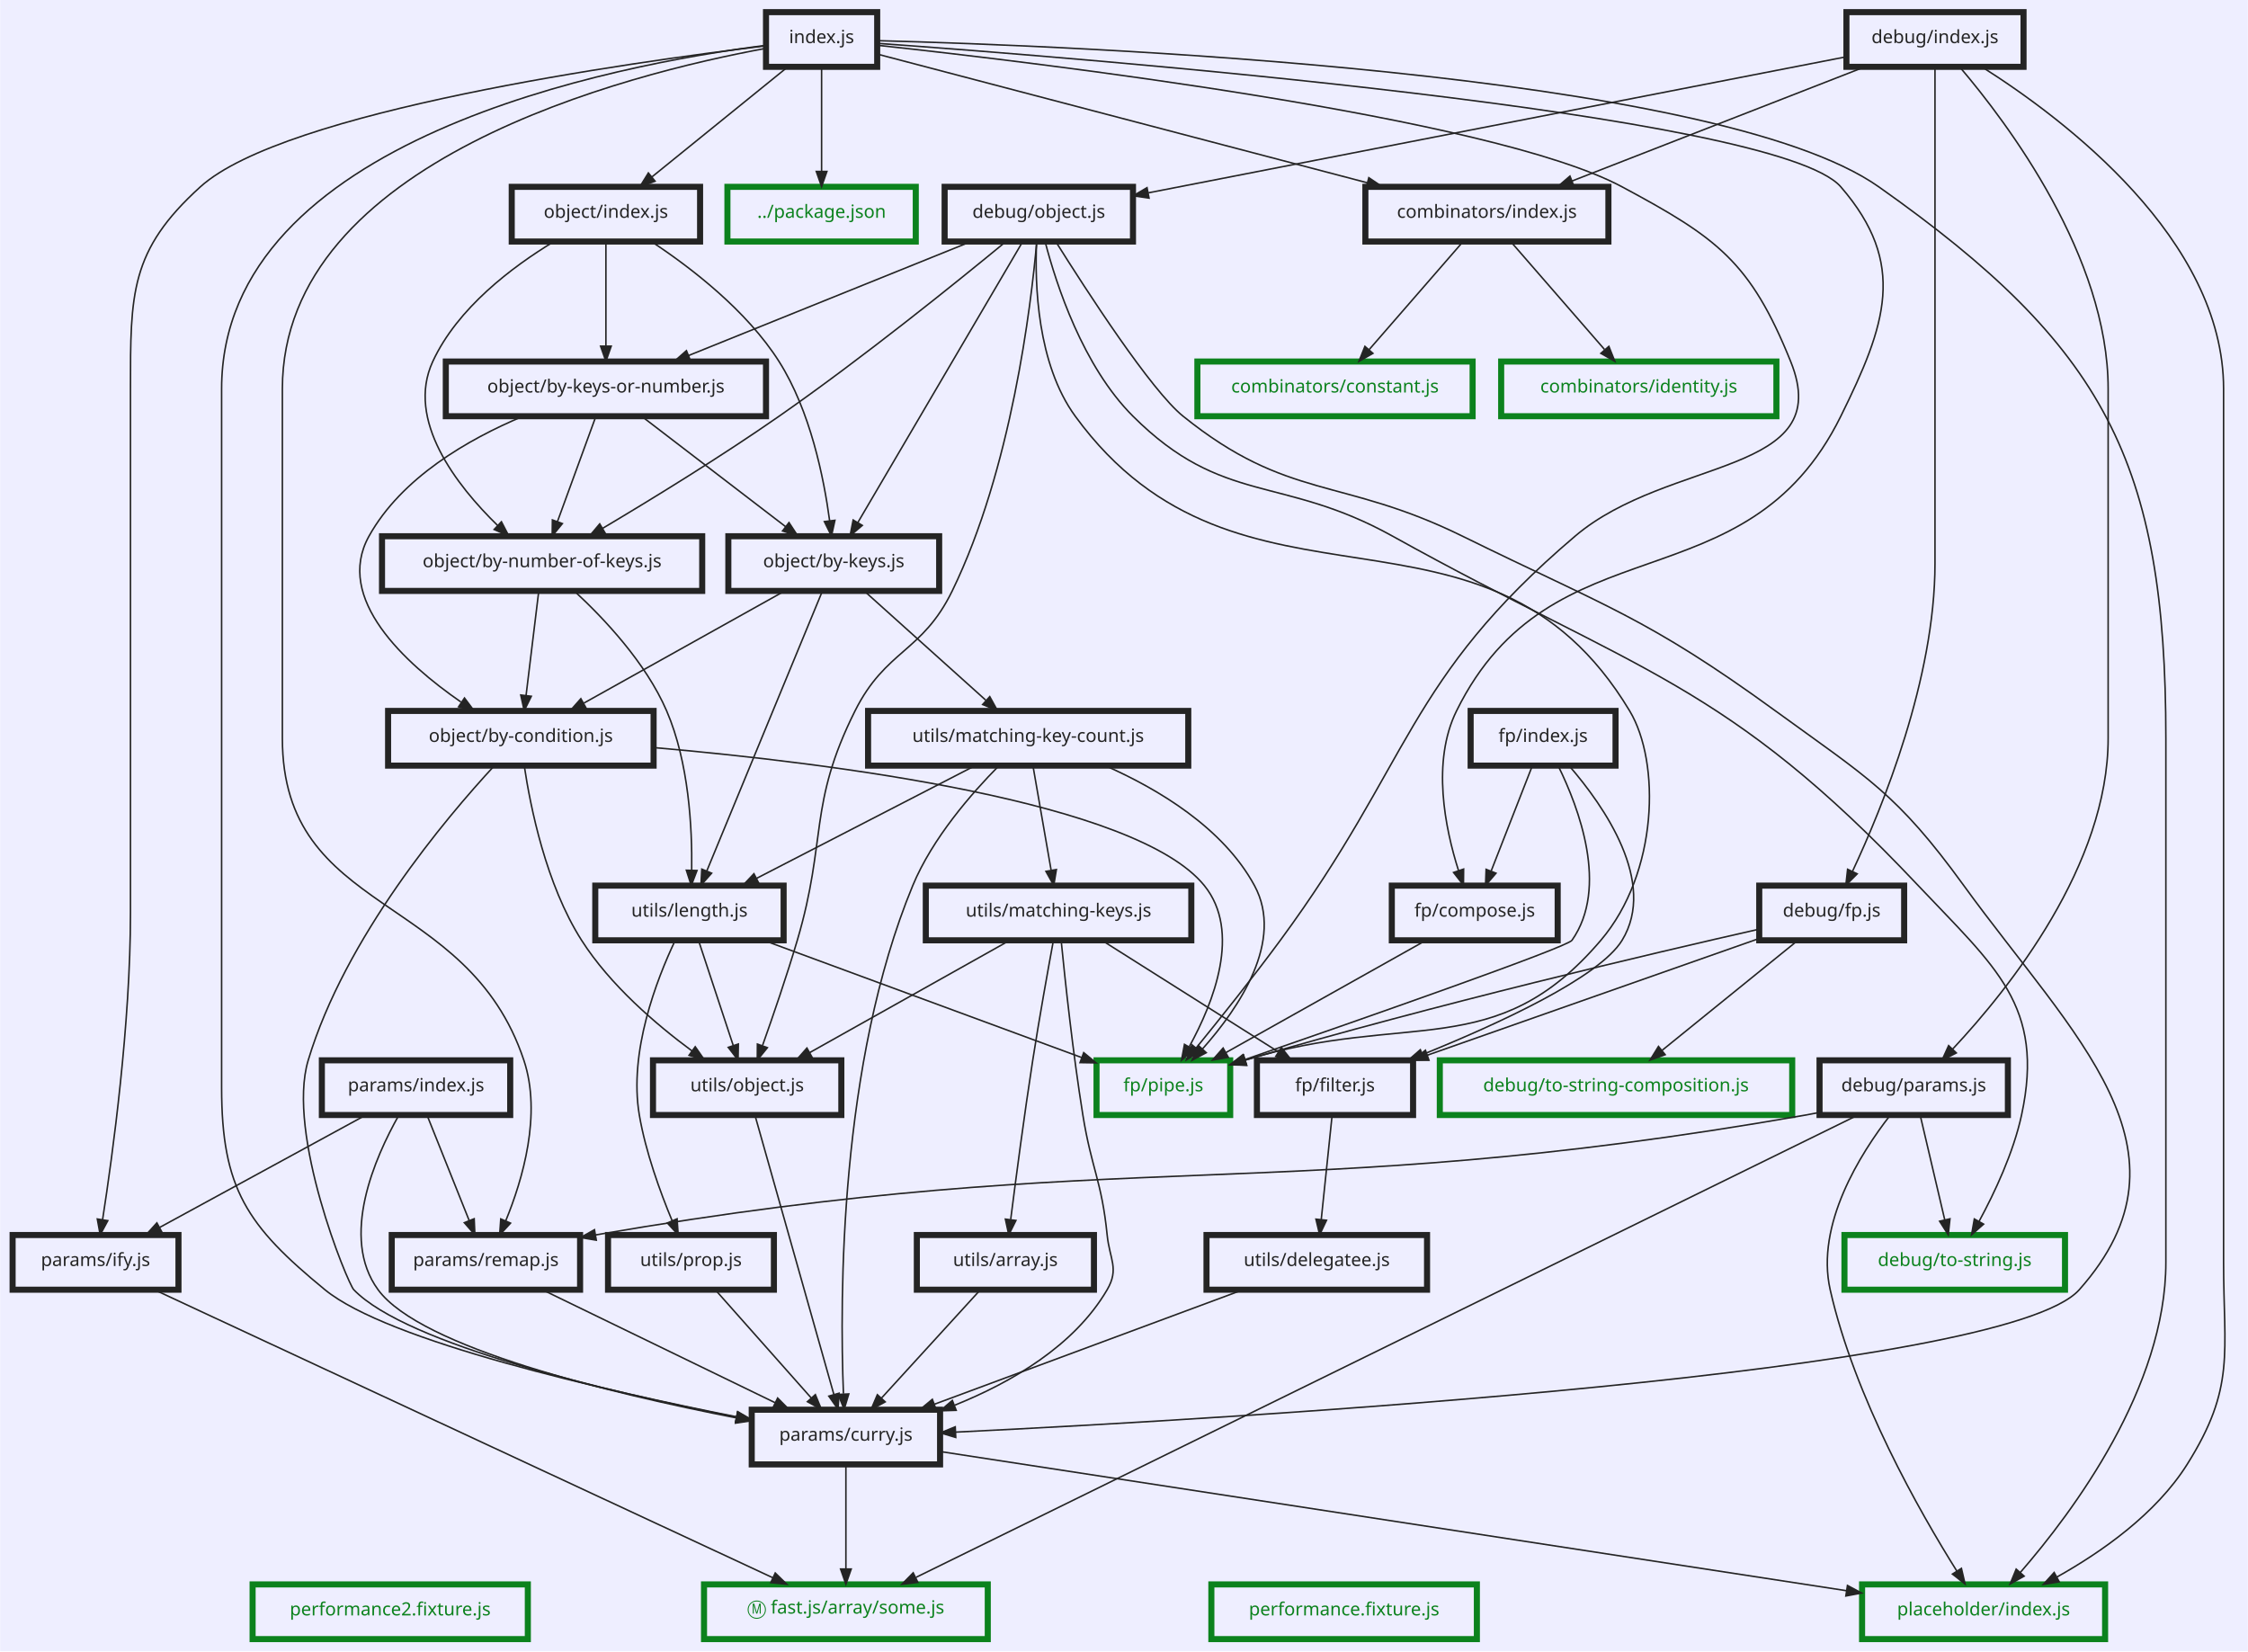
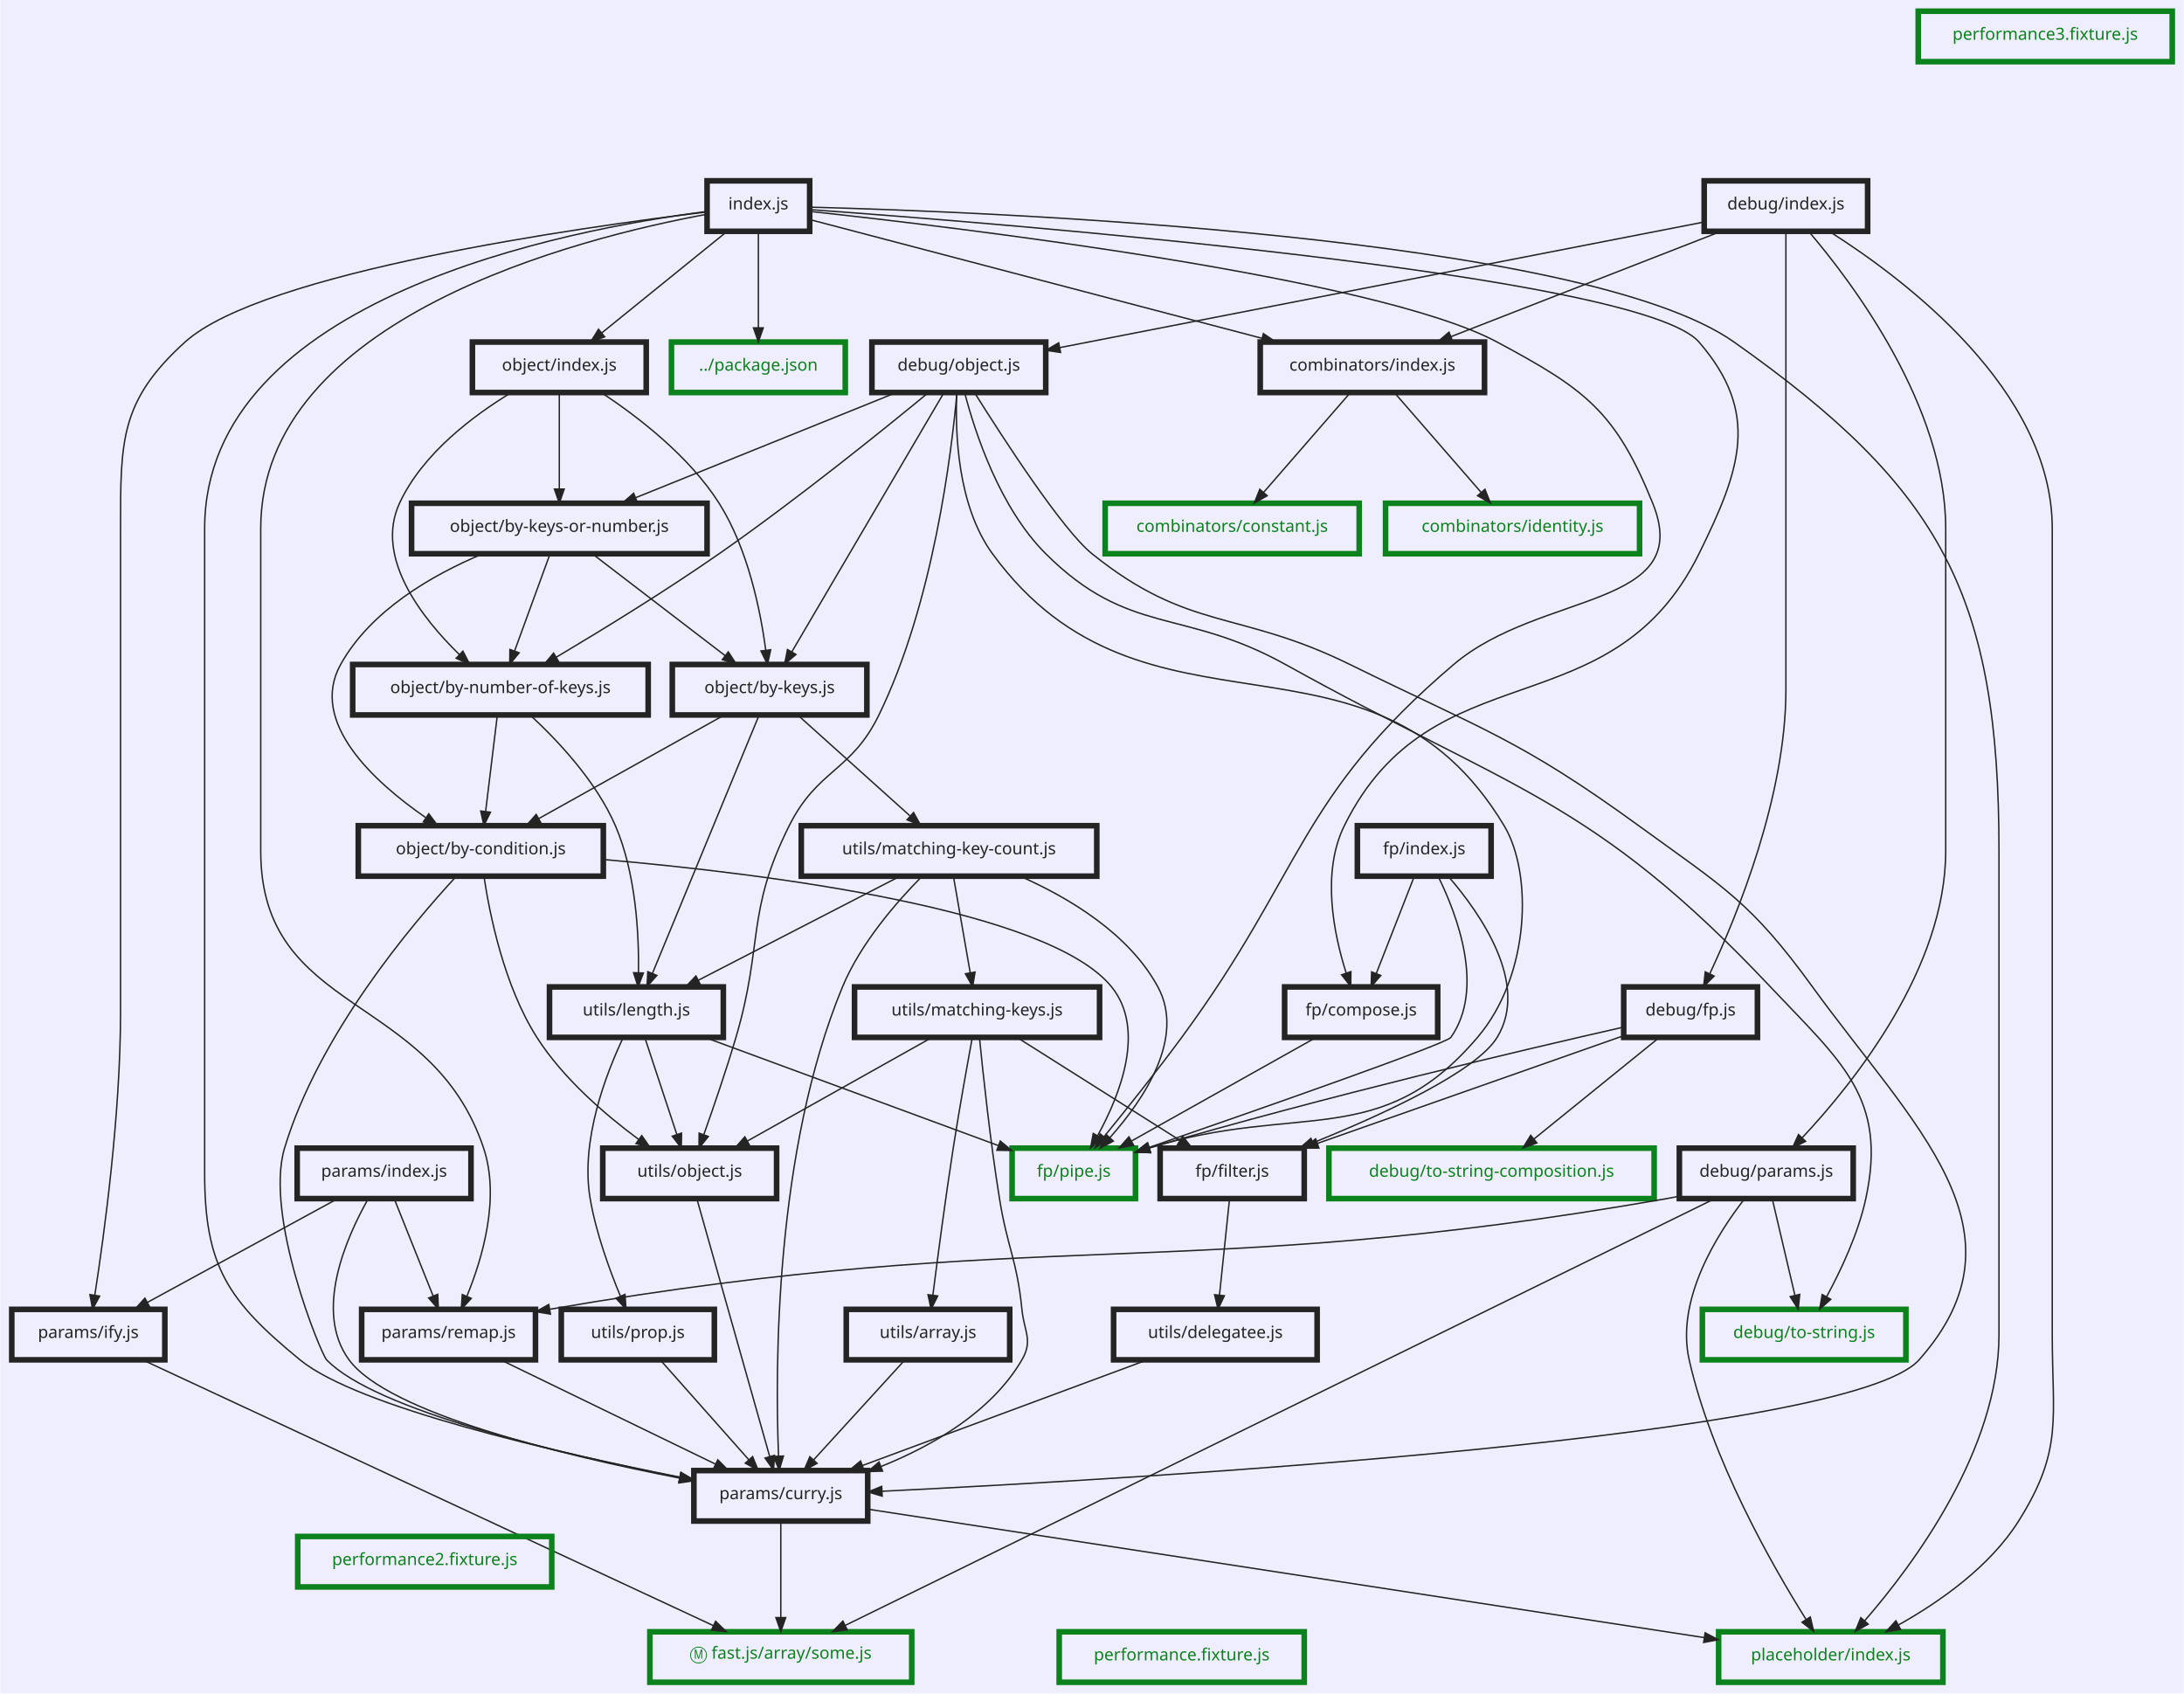
- <svg xmlns="http://www.w3.org/2000/svg" width="1480pt" height="1087pt" viewBox="0.00 0.00 1479.76 1086.98">
-   <g id="graph0" class="graph" transform="scale(1 1) rotate(0) translate(7.992 1078.992)">
-     <polygon fill="#eeeeff" stroke="transparent" points="-7.992,7.992 -7.992,-1078.992 1471.768,-1078.992 1471.768,7.992 -7.992,7.992" />
+ <svg xmlns="http://www.w3.org/2000/svg" width="1558pt" height="1208pt" viewBox="0.00 0.00 1557.58 1207.98">
+   <g id="graph0" class="graph" transform="scale(1 1) rotate(0) translate(7.992 1199.992)">
+     <polygon fill="#eeeeff" stroke="transparent" points="-7.992,7.992 -7.992,-1199.992 1549.592,-1199.992 1549.592,7.992 -7.992,7.992" />
    <g id="node1" class="node">
      <polygon fill="none" stroke="#0c821d" stroke-width="4" points="594.8,-956 470.8,-956 470.8,-920 594.8,-920 594.8,-956" />
      <text text-anchor="middle" x="532.8" y="-935.6" font-family="Fira Code" font-size="12.00" fill="#0c821d">../package.json</text>
    </g>
    <g id="node2" class="node">
      <polygon fill="none" stroke="#0c821d" stroke-width="4" points="961.4,-841 780.2,-841 780.2,-805 961.4,-805 961.4,-841" />
      <text text-anchor="middle" x="870.8" y="-820.6" font-family="Fira Code" font-size="12.00" fill="#0c821d">combinators/constant.js</text>
    </g>
    <g id="node3" class="node">
      <polygon fill="none" stroke="#0c821d" stroke-width="4" points="1161.4,-841 980.2,-841 980.2,-805 1161.4,-805 1161.4,-841" />
      <text text-anchor="middle" x="1070.8" y="-820.6" font-family="Fira Code" font-size="12.00" fill="#0c821d">combinators/identity.js</text>
    </g>
    <g id="node4" class="node">
      <polygon fill="none" stroke="#242424" stroke-width="4" points="1050.8,-956 890.8,-956 890.8,-920 1050.8,-920 1050.8,-956" />
      <text text-anchor="middle" x="970.8" y="-935.6" font-family="Fira Code" font-size="12.00" fill="#242424">combinators/index.js</text>
    </g>
    <g id="edge1" class="edge">
      <path fill="none" stroke="#242424" d="M954.955,-919.778C938.351,-900.684 912.122,-870.521 893.361,-848.945" />
      <polygon fill="#242424" stroke="#242424" points="895.774,-846.386 886.571,-841.137 890.492,-850.98 895.774,-846.386" />
    </g>
    <g id="edge2" class="edge">
      <path fill="none" stroke="#242424" d="M986.645,-919.778C1003.249,-900.684 1029.478,-870.521 1048.239,-848.945" />
      <polygon fill="#242424" stroke="#242424" points="1051.108,-850.98 1055.029,-841.137 1045.826,-846.386 1051.108,-850.98" />
    </g>
    <g id="node5" class="node">
      <polygon fill="none" stroke="#242424" stroke-width="4" points="1245.5,-496 1150.1,-496 1150.1,-460 1245.5,-460 1245.5,-496" />
      <text text-anchor="middle" x="1197.8" y="-475.6" font-family="Fira Code" font-size="12.00" fill="#242424">debug/fp.js</text>
    </g>
    <g id="node6" class="node">
      <polygon fill="none" stroke="#0c821d" stroke-width="4" points="1171.8,-381 939.8,-381 939.8,-345 1171.8,-345 1171.8,-381" />
      <text text-anchor="middle" x="1055.8" y="-360.6" font-family="Fira Code" font-size="12.00" fill="#0c821d">debug/to-string-composition.js</text>
    </g>
    <g id="edge3" class="edge">
      <path fill="none" stroke="#242424" d="M1175.3,-459.778C1151.203,-440.263 1112.83,-409.187 1086.091,-387.532" />
      <polygon fill="#242424" stroke="#242424" points="1088.169,-384.711 1078.195,-381.137 1083.764,-390.15 1088.169,-384.711" />
    </g>
    <g id="node7" class="node">
      <polygon fill="none" stroke="#242424" stroke-width="4" points="922.201,-381 819.399,-381 819.399,-345 922.201,-345 922.201,-381" />
      <text text-anchor="middle" x="870.8" y="-360.6" font-family="Fira Code" font-size="12.00" fill="#242424">fp/filter.js</text>
    </g>
    <g id="edge4" class="edge">
      <path fill="none" stroke="#242424" d="M1149.901,-461.155C1092.025,-440.801 994.582,-406.532 931.497,-384.346" />
      <polygon fill="#242424" stroke="#242424" points="932.658,-381.044 922.063,-381.028 930.335,-387.648 932.658,-381.044" />
    </g>
    <g id="node8" class="node">
      <polygon fill="none" stroke="#0c821d" stroke-width="4" points="801.8,-381 713.8,-381 713.8,-345 801.8,-345 801.8,-381" />
      <text text-anchor="middle" x="757.8" y="-360.6" font-family="Fira Code" font-size="12.00" fill="#0c821d">fp/pipe.js</text>
    </g>
    <g id="edge5" class="edge">
      <path fill="none" stroke="#242424" d="M1150.1,-467.369C1078.573,-451.139 939.2,-418.391 811.885,-381.214" />
      <polygon fill="#242424" stroke="#242424" points="812.541,-377.759 801.96,-378.299 810.569,-384.475 812.541,-377.759" />
    </g>
    <g id="node22" class="node">
      <polygon fill="none" stroke="#242424" stroke-width="4" points="931.4,-266 786.199,-266 786.199,-230 931.4,-230 931.4,-266" />
      <text text-anchor="middle" x="858.8" y="-245.6" font-family="Fira Code" font-size="12.00" fill="#242424">utils/delegatee.js</text>
    </g>
    <g id="edge23" class="edge">
      <path fill="none" stroke="#242424" d="M868.899,-344.778C866.976,-326.357 863.979,-297.633 861.749,-276.257" />
      <polygon fill="#242424" stroke="#242424" points="865.212,-275.72 860.692,-266.137 858.249,-276.446 865.212,-275.72" />
    </g>
    <g id="node9" class="node">
      <polygon fill="none" stroke="#242424" stroke-width="4" points="1324.1,-1071 1207.5,-1071 1207.5,-1035 1324.1,-1035 1324.1,-1071" />
      <text text-anchor="middle" x="1265.8" y="-1050.6" font-family="Fira Code" font-size="12.00" fill="#242424">debug/index.js</text>
    </g>
    <g id="edge6" class="edge">
      <path fill="none" stroke="#242424" d="M1219.382,-1034.905C1167.231,-1014.575 1082.598,-981.582 1026.814,-959.836" />
      <polygon fill="#242424" stroke="#242424" points="1028.023,-956.551 1017.434,-956.179 1025.48,-963.073 1028.023,-956.551" />
    </g>
    <g id="edge7" class="edge">
      <path fill="none" stroke="#242424" d="M1265.8,-1034.812C1265.8,-995.936 1265.8,-901.863 1265.8,-823 1265.8,-823 1265.8,-823 1265.8,-708 1265.8,-632.092 1231.317,-547.661 1211.463,-505.338" />
      <polygon fill="#242424" stroke="#242424" points="1214.583,-503.751 1207.112,-496.238 1208.268,-506.77 1214.583,-503.751" />
    </g>
    <g id="node10" class="node">
      <polygon fill="none" stroke="#242424" stroke-width="4" points="737.8,-956 613.8,-956 613.8,-920 737.8,-920 737.8,-956" />
      <text text-anchor="middle" x="675.8" y="-935.6" font-family="Fira Code" font-size="12.00" fill="#242424">debug/object.js</text>
    </g>
    <g id="edge8" class="edge">
      <path fill="none" stroke="#242424" d="M1207.343,-1041.606C1098.728,-1020.435 866.124,-975.097 747.932,-952.059" />
      <polygon fill="#242424" stroke="#242424" points="748.38,-948.581 737.895,-950.103 747.04,-955.452 748.38,-948.581" />
    </g>
    <g id="node11" class="node">
      <polygon fill="none" stroke="#242424" stroke-width="4" points="1313.8,-381 1189.8,-381 1189.8,-345 1313.8,-345 1313.8,-381" />
      <text text-anchor="middle" x="1251.8" y="-360.6" font-family="Fira Code" font-size="12.00" fill="#242424">debug/params.js</text>
    </g>
    <g id="edge9" class="edge">
      <path fill="none" stroke="#242424" d="M1282.133,-1034.849C1313.655,-997.865 1379.8,-909.904 1379.8,-823 1379.8,-823 1379.8,-823 1379.8,-593 1379.8,-509.673 1314.86,-428.361 1277.491,-388.47" />
      <polygon fill="#242424" stroke="#242424" points="1279.849,-385.871 1270.412,-381.055 1274.786,-390.705 1279.849,-385.871" />
    </g>
    <g id="node12" class="node">
      <polygon fill="none" stroke="#0c821d" stroke-width="4" points="1377.8,-36 1217.8,-36 1217.8,0 1377.8,0 1377.8,-36" />
      <text text-anchor="middle" x="1297.8" y="-15.6" font-family="Fira Code" font-size="12.00" fill="#0c821d">placeholder/index.js</text>
    </g>
    <g id="edge10" class="edge">
      <path fill="none" stroke="#242424" d="M1296.75,-1034.912C1350.588,-1000.851 1455.8,-921.666 1455.8,-823 1455.8,-823 1455.8,-823 1455.8,-248 1455.8,-187.934 1463.776,-165.847 1431.8,-115 1411.294,-82.392 1375.492,-57.326 1346.052,-40.85" />
      <polygon fill="#242424" stroke="#242424" points="1347.601,-37.709 1337.143,-36.014 1344.262,-43.861 1347.601,-37.709" />
    </g>
    <g id="edge12" class="edge">
      <path fill="none" stroke="#242424" d="M674.347,-919.732C673.117,-892.165 674.628,-839.495 699.8,-805 808.092,-656.598 970.169,-768.465 1064.8,-611 1085.128,-577.175 1083.675,-504.503 1045.8,-460 976.477,-378.546 918.669,-414.025 811.85,-381.201" />
      <polygon fill="#242424" stroke="#242424" points="812.635,-377.776 802.043,-378.037 810.485,-384.438 812.635,-377.776" />
    </g>
    <g id="node13" class="node">
      <polygon fill="none" stroke="#0c821d" stroke-width="4" points="1351.4,-266 1206.199,-266 1206.199,-230 1351.4,-230 1351.4,-266" />
      <text text-anchor="middle" x="1278.8" y="-245.6" font-family="Fira Code" font-size="12.00" fill="#0c821d">debug/to-string.js</text>
    </g>
    <g id="edge11" class="edge">
      <path fill="none" stroke="#242424" d="M679.994,-919.751C687.285,-891.732 704.777,-837.909 737.8,-805 797.1,-745.904 835.616,-766.656 908.8,-726 1070.218,-636.327 1128.074,-630.303 1254.8,-496 1305.313,-442.467 1338.354,-416.94 1322.8,-345 1317.418,-320.106 1305.091,-293.922 1294.85,-275.041" />
      <polygon fill="#242424" stroke="#242424" points="1297.811,-273.164 1289.881,-266.138 1291.698,-276.576 1297.811,-273.164" />
    </g>
    <g id="node14" class="node">
      <polygon fill="none" stroke="#242424" stroke-width="4" points="496.2,-841 285.4,-841 285.4,-805 496.2,-805 496.2,-841" />
      <text text-anchor="middle" x="390.8" y="-820.6" font-family="Fira Code" font-size="12.00" fill="#242424">object/by-keys-or-number.js</text>
    </g>
    <g id="edge13" class="edge">
      <path fill="none" stroke="#242424" d="M630.955,-919.905C580.676,-899.617 499.146,-866.718 445.25,-844.971" />
      <polygon fill="#242424" stroke="#242424" points="446.437,-841.676 435.853,-841.179 443.817,-848.167 446.437,-841.676" />
    </g>
    <g id="node15" class="node">
      <polygon fill="none" stroke="#242424" stroke-width="4" points="610.201,-726 471.399,-726 471.399,-690 610.201,-690 610.201,-726" />
      <text text-anchor="middle" x="540.8" y="-705.6" font-family="Fira Code" font-size="12.00" fill="#242424">object/by-keys.js</text>
    </g>
    <g id="edge14" class="edge">
      <path fill="none" stroke="#242424" d="M665.207,-919.952C641.606,-879.744 584.593,-782.61 556.702,-735.093" />
      <polygon fill="#242424" stroke="#242424" points="559.611,-733.135 551.531,-726.282 553.574,-736.678 559.611,-733.135" />
    </g>
    <g id="node16" class="node">
      <polygon fill="none" stroke="#242424" stroke-width="4" points="454.2,-726 243.4,-726 243.4,-690 454.2,-690 454.2,-726" />
      <text text-anchor="middle" x="348.8" y="-705.6" font-family="Fira Code" font-size="12.00" fill="#242424">object/by-number-of-keys.js</text>
    </g>
    <g id="edge15" class="edge">
      <path fill="none" stroke="#242424" d="M653.954,-919.809C621.972,-893.458 560.186,-843.6 504.8,-805 466.295,-778.165 420.508,-750.127 388.535,-731.138" />
      <polygon fill="#242424" stroke="#242424" points="390.29,-728.11 379.901,-726.031 386.726,-734.135 390.29,-728.11" />
    </g>
    <g id="node17" class="node">
      <polygon fill="none" stroke="#242424" stroke-width="4" points="610.8,-151 486.8,-151 486.8,-115 610.8,-115 610.8,-151" />
      <text text-anchor="middle" x="548.8" y="-130.6" font-family="Fira Code" font-size="12.00" fill="#242424">params/curry.js</text>
    </g>
    <g id="edge16" class="edge">
      <path fill="none" stroke="#242424" d="M686.982,-919.919C707.201,-887.667 749.696,-821.998 770.8,-805 840.111,-749.175 874.95,-765.299 954.8,-726 1048.879,-679.698 1075.978,-672.645 1160.8,-611 1221.602,-566.811 1240.673,-556.847 1284.8,-496 1356.983,-396.466 1442.422,-321.953 1360.8,-230 1312.011,-175.035 810.908,-145.526 621.118,-136.253" />
      <polygon fill="#242424" stroke="#242424" points="621.12,-132.749 610.963,-135.762 620.782,-139.741 621.12,-132.749" />
    </g>
    <g id="node18" class="node">
      <polygon fill="none" stroke="#242424" stroke-width="4" points="545.8,-381 421.8,-381 421.8,-345 545.8,-345 545.8,-381" />
      <text text-anchor="middle" x="483.8" y="-360.6" font-family="Fira Code" font-size="12.00" fill="#242424">utils/object.js</text>
    </g>
    <g id="edge17" class="edge">
      <path fill="none" stroke="#242424" d="M674.452,-919.947C670.716,-877.719 657.793,-770.025 618.8,-690 599.007,-649.378 575.011,-651.415 554.8,-611 523.847,-549.104 536.405,-526.369 516.8,-460 509.837,-436.429 500.778,-410.046 493.913,-390.752" />
      <polygon fill="#242424" stroke="#242424" points="497.119,-389.325 490.449,-381.094 490.53,-391.688 497.119,-389.325" />
    </g>
    <g id="edge21" class="edge">
      <path fill="none" stroke="#242424" d="M1236.203,-344.72C1216.736,-319.672 1187.104,-272.894 1196.8,-230 1212.86,-158.948 1255.703,-83.805 1280.119,-44.893" />
      <polygon fill="#242424" stroke="#242424" points="1283.2,-46.571 1285.612,-36.254 1277.293,-42.815 1283.2,-46.571" />
    </g>
    <g id="edge19" class="edge">
      <path fill="none" stroke="#242424" d="M1256.078,-344.778C1260.423,-326.273 1267.209,-297.37 1272.234,-275.965" />
      <polygon fill="#242424" stroke="#242424" points="1275.663,-276.672 1274.542,-266.137 1268.849,-275.072 1275.663,-276.672" />
    </g>
    <g id="node19" class="node">
      <polygon fill="none" stroke="#0c821d" stroke-width="4" points="642.2,-36 455.4,-36 455.4,0 642.2,0 642.2,-36" />
      <text text-anchor="middle" x="548.8" y="-16.8" font-family="Fira Code" font-size="12.00" fill="#0c821d">Ⓜ fast.js/array/some.js</text>
    </g>
    <g id="edge18" class="edge">
      <path fill="none" stroke="#242424" d="M1214.994,-344.937C1096.616,-286.843 725.808,-104.867 595.025,-40.685" />
      <polygon fill="#242424" stroke="#242424" points="596.184,-37.355 585.665,-36.092 593.1,-43.639 596.184,-37.355" />
    </g>
    <g id="node20" class="node">
      <polygon fill="none" stroke="#242424" stroke-width="4" points="373.8,-266 249.8,-266 249.8,-230 373.8,-230 373.8,-266" />
      <text text-anchor="middle" x="311.8" y="-245.6" font-family="Fira Code" font-size="12.00" fill="#242424">params/remap.js</text>
    </g>
    <g id="edge20" class="edge">
      <path fill="none" stroke="#242424" d="M1189.576,-346.664C1186.617,-346.064 1183.681,-345.505 1180.8,-345 833.006,-284.051 735.652,-326.712 383.971,-266.067" />
      <polygon fill="#242424" stroke="#242424" points="384.476,-262.602 374.024,-264.336 383.276,-269.498 384.476,-262.602" />
    </g>
    <g id="edge40" class="edge">
      <path fill="none" stroke="#242424" d="M414.568,-804.778C440.132,-785.179 480.906,-753.918 509.167,-732.252" />
      <polygon fill="#242424" stroke="#242424" points="511.337,-734.999 517.143,-726.137 507.078,-729.444 511.337,-734.999" />
    </g>
    <g id="edge41" class="edge">
      <path fill="none" stroke="#242424" d="M384.145,-804.778C377.356,-786.188 366.735,-757.107 358.907,-735.673" />
      <polygon fill="#242424" stroke="#242424" points="362.142,-734.329 355.424,-726.137 355.567,-736.731 362.142,-734.329" />
    </g>
    <g id="node27" class="node">
      <polygon fill="none" stroke="#242424" stroke-width="4" points="422.2,-611 247.399,-611 247.399,-575 422.2,-575 422.2,-611" />
      <text text-anchor="middle" x="334.8" y="-590.6" font-family="Fira Code" font-size="12.00" fill="#242424">object/by-condition.js</text>
    </g>
    <g id="edge39" class="edge">
      <path fill="none" stroke="#242424" d="M335.937,-804.855C300.158,-789.833 256.257,-764.609 234.8,-726 211.999,-684.973 258.42,-642.45 295.382,-616.856" />
      <polygon fill="#242424" stroke="#242424" points="297.698,-619.517 304.048,-611.037 293.795,-613.706 297.698,-619.517" />
    </g>
    <g id="edge42" class="edge">
      <path fill="none" stroke="#242424" d="M508.159,-689.778C472.449,-669.843 415.125,-637.842 376.26,-616.145" />
      <polygon fill="#242424" stroke="#242424" points="377.726,-612.955 367.289,-611.137 374.314,-619.067 377.726,-612.955" />
    </g>
    <g id="node28" class="node">
      <polygon fill="none" stroke="#242424" stroke-width="4" points="507.8,-496 383.8,-496 383.8,-460 507.8,-460 507.8,-496" />
      <text text-anchor="middle" x="445.8" y="-475.6" font-family="Fira Code" font-size="12.00" fill="#242424">utils/length.js</text>
    </g>
    <g id="edge43" class="edge">
      <path fill="none" stroke="#242424" d="M533.346,-689.952C516.807,-649.911 476.951,-553.419 457.237,-505.689" />
      <polygon fill="#242424" stroke="#242424" points="460.404,-504.189 453.351,-496.282 453.934,-506.861 460.404,-504.189" />
    </g>
    <g id="node29" class="node">
      <polygon fill="none" stroke="#242424" stroke-width="4" points="774.2,-611 563.4,-611 563.4,-575 774.2,-575 774.2,-611" />
      <text text-anchor="middle" x="668.8" y="-590.6" font-family="Fira Code" font-size="12.00" fill="#242424">utils/matching-key-count.js</text>
    </g>
    <g id="edge44" class="edge">
      <path fill="none" stroke="#242424" d="M561.082,-689.778C582.615,-670.431 616.797,-639.721 640.87,-618.094" />
      <polygon fill="#242424" stroke="#242424" points="643.513,-620.424 648.613,-611.137 638.835,-615.216 643.513,-620.424" />
    </g>
    <g id="edge45" class="edge">
      <path fill="none" stroke="#242424" d="M346.582,-689.778C344.339,-671.357 340.842,-642.633 338.24,-621.257" />
      <polygon fill="#242424" stroke="#242424" points="341.691,-620.641 337.008,-611.137 334.742,-621.486 341.691,-620.641" />
    </g>
    <g id="edge46" class="edge">
      <path fill="none" stroke="#242424" d="M369.955,-689.964C389.358,-672.072 417.094,-642.792 430.8,-611 445.418,-577.092 447.668,-534.034 447.272,-506.25" />
      <polygon fill="#242424" stroke="#242424" points="450.765,-505.952 446.997,-496.05 443.768,-506.141 450.765,-505.952" />
    </g>
    <g id="edge51" class="edge">
      <path fill="none" stroke="#242424" d="M611.051,-123.442C743.47,-103.111 1053.54,-55.503 1207.613,-31.847" />
      <polygon fill="#242424" stroke="#242424" points="1208.179,-35.301 1217.533,-30.324 1207.117,-28.382 1208.179,-35.301" />
    </g>
    <g id="edge50" class="edge">
      <path fill="none" stroke="#242424" d="M548.8,-114.778C548.8,-96.357 548.8,-67.633 548.8,-46.257" />
      <polygon fill="#242424" stroke="#242424" points="552.3,-46.137 548.8,-36.137 545.3,-46.137 552.3,-46.137" />
    </g>
    <g id="edge70" class="edge">
      <path fill="none" stroke="#242424" d="M488.9,-344.952C500.193,-304.995 527.372,-208.822 540.89,-160.989" />
      <polygon fill="#242424" stroke="#242424" points="544.282,-161.857 543.633,-151.282 537.546,-159.953 544.282,-161.857" />
    </g>
    <g id="edge56" class="edge">
      <path fill="none" stroke="#242424" d="M349.092,-229.905C390.47,-209.827 457.301,-177.398 502.122,-155.65" />
      <polygon fill="#242424" stroke="#242424" points="503.866,-158.694 511.334,-151.179 500.81,-152.396 503.866,-158.694" />
    </g>
    <g id="node21" class="node">
      <polygon fill="none" stroke="#242424" stroke-width="4" points="1017.401,-496 908.199,-496 908.199,-460 1017.401,-460 1017.401,-496" />
      <text text-anchor="middle" x="962.8" y="-475.6" font-family="Fira Code" font-size="12.00" fill="#242424">fp/compose.js</text>
    </g>
    <g id="edge22" class="edge">
      <path fill="none" stroke="#242424" d="M930.317,-459.778C894.78,-439.843 837.735,-407.842 799.058,-386.145" />
      <polygon fill="#242424" stroke="#242424" points="800.565,-382.977 790.131,-381.137 797.14,-389.082 800.565,-382.977" />
    </g>
    <g id="edge58" class="edge">
      <path fill="none" stroke="#242424" d="M810.021,-229.905C755.025,-209.503 665.652,-176.348 607.041,-154.606" />
      <polygon fill="#242424" stroke="#242424" points="608.143,-151.281 597.549,-151.084 605.708,-157.844 608.143,-151.281" />
    </g>
    <g id="node23" class="node">
      <polygon fill="none" stroke="#242424" stroke-width="4" points="1055.5,-611 960.1,-611 960.1,-575 1055.5,-575 1055.5,-611" />
      <text text-anchor="middle" x="1007.8" y="-590.6" font-family="Fira Code" font-size="12.00" fill="#242424">fp/index.js</text>
    </g>
    <g id="edge25" class="edge">
      <path fill="none" stroke="#242424" d="M1024.978,-574.864C1047.903,-548.366 1083.061,-498.084 1059.8,-460 1044.855,-435.531 978.348,-405.005 928.423,-384.804" />
      <polygon fill="#242424" stroke="#242424" points="929.58,-381.497 918.995,-381.031 926.979,-387.996 929.58,-381.497" />
    </g>
    <g id="edge26" class="edge">
      <path fill="none" stroke="#242424" d="M1017.761,-574.793C1031.303,-547.305 1051.201,-494.737 1026.8,-460 1023.555,-455.38 889.011,-408.318 811.464,-381.486" />
      <polygon fill="#242424" stroke="#242424" points="812.437,-378.118 801.842,-378.159 810.149,-384.734 812.437,-378.118" />
    </g>
    <g id="edge24" class="edge">
      <path fill="none" stroke="#242424" d="M1000.67,-574.778C993.395,-556.188 982.016,-527.107 973.629,-505.673" />
      <polygon fill="#242424" stroke="#242424" points="976.8,-504.174 969.897,-496.137 970.282,-506.725 976.8,-504.174" />
    </g>
    <g id="node24" class="node">
      <polygon fill="none" stroke="#242424" stroke-width="4" points="569.401,-1071 496.199,-1071 496.199,-1035 569.401,-1035 569.401,-1071" />
      <text text-anchor="middle" x="532.8" y="-1050.6" font-family="Fira Code" font-size="12.00" fill="#242424">index.js</text>
    </g>
    <g id="edge27" class="edge">
      <path fill="none" stroke="#242424" d="M532.8,-1034.778C532.8,-1016.357 532.8,-987.633 532.8,-966.257" />
      <polygon fill="#242424" stroke="#242424" points="536.3,-966.137 532.8,-956.137 529.3,-966.137 536.3,-966.137" />
    </g>
    <g id="edge28" class="edge">
      <path fill="none" stroke="#242424" d="M569.766,-1043.294C640.579,-1024.702 796.766,-983.694 891.977,-958.696" />
      <polygon fill="#242424" stroke="#242424" points="893.067,-962.028 901.85,-956.103 891.289,-955.258 893.067,-962.028" />
    </g>
    <g id="edge30" class="edge">
      <path fill="none" stroke="#242424" d="M569.77,-1049.164C674.957,-1037.788 973.833,-1002.137 1059.8,-956 1122.392,-922.408 1144.197,-906.867 1170.8,-841 1201.213,-765.698 1090.676,-778.599 1028.8,-726 917.314,-631.229 921.572,-577.82 834.8,-460 816.726,-435.459 795.06,-408.356 779.321,-389.051" />
      <polygon fill="#242424" stroke="#242424" points="782.008,-386.808 772.966,-381.286 776.591,-391.242 782.008,-386.808" />
    </g>
    <g id="edge35" class="edge">
      <path fill="none" stroke="#242424" d="M569.69,-1052.224C697.715,-1048.877 1120.902,-1032.155 1228.8,-956 1377.404,-851.113 1417.8,-774.891 1417.8,-593 1417.8,-593 1417.8,-593 1417.8,-248 1417.8,-165.875 1356.919,-84.053 1321.885,-43.768" />
      <polygon fill="#242424" stroke="#242424" points="1324.5,-41.441 1315.249,-36.277 1319.261,-46.083 1324.5,-41.441" />
    </g>
    <g id="edge32" class="edge">
      <path fill="none" stroke="#242424" d="M495.994,-1049.138C397.935,-1036.615 137.8,-987.859 137.8,-823 137.8,-823 137.8,-823 137.8,-363 137.8,-296.611 154.466,-272.099 205.8,-230 247.152,-196.087 389.016,-163.751 476.821,-146.322" />
      <polygon fill="#242424" stroke="#242424" points="477.587,-149.738 486.723,-144.374 476.235,-142.87 477.587,-149.738" />
    </g>
    <g id="edge34" class="edge">
      <path fill="none" stroke="#242424" d="M496.146,-1047.177C405.444,-1030.47 177.8,-973.545 177.8,-823 177.8,-823 177.8,-823 177.8,-593 177.8,-475.222 299.555,-492.734 336.8,-381 348.644,-345.466 336.042,-302.611 324.847,-275.333" />
      <polygon fill="#242424" stroke="#242424" points="328.009,-273.826 320.834,-266.031 321.581,-276.599 328.009,-273.826" />
    </g>
    <g id="edge29" class="edge">
      <path fill="none" stroke="#242424" d="M569.527,-1050.462C703.704,-1040.821 1161.762,-1004.552 1203.8,-956 1247.729,-905.264 1233.493,-865.185 1203.8,-805 1141.108,-677.926 1013.492,-738.074 950.8,-611 934.356,-577.669 943.213,-533.927 952.131,-505.884" />
      <polygon fill="#242424" stroke="#242424" points="955.481,-506.905 955.373,-496.311 948.851,-504.66 955.481,-506.905" />
    </g>
    <g id="node25" class="node">
      <polygon fill="none" stroke="#242424" stroke-width="4" points="452.8,-956 328.8,-956 328.8,-920 452.8,-920 452.8,-956" />
      <text text-anchor="middle" x="390.8" y="-935.6" font-family="Fira Code" font-size="12.00" fill="#242424">object/index.js</text>
    </g>
    <g id="edge31" class="edge">
      <path fill="none" stroke="#242424" d="M510.3,-1034.778C486.203,-1015.263 447.83,-984.187 421.091,-962.532" />
      <polygon fill="#242424" stroke="#242424" points="423.169,-959.711 413.195,-956.137 418.764,-965.15 423.169,-959.711" />
    </g>
    <g id="node26" class="node">
      <polygon fill="none" stroke="#242424" stroke-width="4" points="109.401,-266 .199,-266 .199,-230 109.401,-230 109.401,-266" />
      <text text-anchor="middle" x="54.8" y="-245.6" font-family="Fira Code" font-size="12.00" fill="#242424">params/ify.js</text>
    </g>
    <g id="edge33" class="edge">
      <path fill="none" stroke="#242424" d="M496.193,-1048.84C406.501,-1037.96 179.07,-1005.996 123.8,-956 77.415,-914.041 77.8,-885.547 77.8,-823 77.8,-823 77.8,-823 77.8,-478 77.8,-404.936 66.166,-319.461 59.447,-276.186" />
      <polygon fill="#242424" stroke="#242424" points="62.875,-275.456 57.854,-266.126 55.961,-276.55 62.875,-275.456" />
    </g>
    <g id="edge47" class="edge">
      <path fill="none" stroke="#242424" d="M390.8,-919.778C390.8,-901.357 390.8,-872.633 390.8,-851.257" />
      <polygon fill="#242424" stroke="#242424" points="394.3,-851.137 390.8,-841.137 387.3,-851.137 394.3,-851.137" />
    </g>
    <g id="edge48" class="edge">
      <path fill="none" stroke="#242424" d="M420.974,-919.836C446.948,-902.668 483.51,-874.579 504.8,-841 525.358,-808.576 534.289,-764.532 538.091,-736.182" />
      <polygon fill="#242424" stroke="#242424" points="541.579,-736.491 539.311,-726.142 534.63,-735.647 541.579,-736.491" />
    </g>
    <g id="edge49" class="edge">
      <path fill="none" stroke="#242424" d="M356.488,-919.915C329.238,-903.423 293.098,-876.266 276.8,-841 258.979,-802.438 292.441,-759.496 319.483,-733.112" />
      <polygon fill="#242424" stroke="#242424" points="322.017,-735.534 326.892,-726.127 317.215,-730.441 322.017,-735.534" />
    </g>
    <g id="edge52" class="edge">
      <path fill="none" stroke="#242424" d="M93.563,-229.952C182.823,-188.394 402.693,-86.025 500.518,-40.479" />
      <polygon fill="#242424" stroke="#242424" points="502.287,-43.517 509.876,-36.123 499.333,-37.171 502.287,-43.517" />
    </g>
    <g id="edge36" class="edge">
      <path fill="none" stroke="#242424" d="M422.225,-586.885C540.014,-576.619 740.117,-551.341 784.8,-496 809.241,-465.729 790.918,-419.172 774.83,-389.935" />
      <polygon fill="#242424" stroke="#242424" points="777.763,-388.015 769.742,-381.093 771.696,-391.506 777.763,-388.015" />
    </g>
    <g id="edge37" class="edge">
      <path fill="none" stroke="#242424" d="M317.244,-574.813C285.385,-540.393 219.1,-461.894 194.8,-381 180.251,-332.567 220.807,-234.138 224.8,-230 259.62,-193.914 392.212,-162.8 476.605,-146.088" />
      <polygon fill="#242424" stroke="#242424" points="477.507,-149.478 486.648,-144.122 476.162,-142.609 477.507,-149.478" />
    </g>
    <g id="edge38" class="edge">
      <path fill="none" stroke="#242424" d="M337.044,-574.916C341.051,-548.044 351.327,-496.793 374.8,-460 393.568,-430.58 423.701,-404.735 447.532,-387.136" />
      <polygon fill="#242424" stroke="#242424" points="449.609,-389.953 455.67,-381.263 445.513,-384.277 449.609,-389.953" />
    </g>
    <g id="edge59" class="edge">
      <path fill="none" stroke="#242424" d="M494.893,-459.905C551.789,-438.934 645.24,-404.488 704.047,-382.813" />
      <polygon fill="#242424" stroke="#242424" points="705.361,-386.058 713.534,-379.316 702.941,-379.49 705.361,-386.058" />
    </g>
    <g id="edge60" class="edge">
      <path fill="none" stroke="#242424" d="M451.821,-459.778C457.964,-441.188 467.573,-412.107 474.656,-390.673" />
      <polygon fill="#242424" stroke="#242424" points="477.993,-391.73 477.807,-381.137 471.346,-389.534 477.993,-391.73" />
    </g>
-     <g id="node34" class="node">
+     <g id="node35" class="node">
      <polygon fill="none" stroke="#242424" stroke-width="4" points="501.401,-266 392.199,-266 392.199,-230 501.401,-230 501.401,-266" />
      <text text-anchor="middle" x="446.8" y="-245.6" font-family="Fira Code" font-size="12.00" fill="#242424">utils/prop.js</text>
    </g>
    <g id="edge61" class="edge">
      <path fill="none" stroke="#242424" d="M436.293,-459.68C424.215,-434.2 405.735,-386.512 412.8,-345 416.93,-320.731 426.482,-294.451 434.413,-275.374" />
      <polygon fill="#242424" stroke="#242424" points="437.664,-276.674 438.376,-266.103 431.227,-273.923 437.664,-276.674" />
    </g>
    <g id="edge62" class="edge">
      <path fill="none" stroke="#242424" d="M719.798,-574.863C754.266,-559.618 797.128,-534.124 817.8,-496 837.471,-459.721 807.805,-415.752 783.631,-388.575" />
      <polygon fill="#242424" stroke="#242424" points="786.037,-386.021 776.685,-381.041 780.89,-390.765 786.037,-386.021" />
    </g>
    <g id="edge63" class="edge">
      <path fill="none" stroke="#242424" d="M649.601,-574.968C631.652,-556.86 605.733,-527.23 592.8,-496 544.454,-379.254 544.689,-224.601 547.186,-161.569" />
      <polygon fill="#242424" stroke="#242424" points="550.698,-161.381 547.65,-151.234 543.705,-161.067 550.698,-161.381" />
    </g>
    <g id="edge64" class="edge">
      <path fill="none" stroke="#242424" d="M633.465,-574.778C594.563,-554.716 531.967,-522.436 489.884,-500.734" />
      <polygon fill="#242424" stroke="#242424" points="491.462,-497.61 480.97,-496.137 488.253,-503.831 491.462,-497.61" />
    </g>
-     <g id="node35" class="node">
+     <g id="node36" class="node">
      <polygon fill="none" stroke="#242424" stroke-width="4" points="776.201,-496 601.399,-496 601.399,-460 776.201,-460 776.201,-496" />
      <text text-anchor="middle" x="688.8" y="-475.6" font-family="Fira Code" font-size="12.00" fill="#242424">utils/matching-keys.js</text>
    </g>
    <g id="edge65" class="edge">
      <path fill="none" stroke="#242424" d="M671.969,-574.778C675.173,-556.357 680.168,-527.633 683.886,-506.257" />
      <polygon fill="#242424" stroke="#242424" points="687.38,-506.589 685.646,-496.137 680.484,-505.389 687.38,-506.589" />
    </g>
    <g id="node30" class="node">
      <polygon fill="none" stroke="#242424" stroke-width="4" points="327.8,-381 203.8,-381 203.8,-345 327.8,-345 327.8,-381" />
      <text text-anchor="middle" x="265.8" y="-360.6" font-family="Fira Code" font-size="12.00" fill="#242424">params/index.js</text>
    </g>
    <g id="edge53" class="edge">
      <path fill="none" stroke="#242424" d="M254.401,-344.728C238.815,-317.156 215.51,-264.48 240.8,-230 268.889,-191.704 394.714,-161.61 476.598,-145.637" />
      <polygon fill="#242424" stroke="#242424" points="477.445,-149.038 486.604,-143.712 476.123,-142.164 477.445,-149.038" />
    </g>
    <g id="edge55" class="edge">
      <path fill="none" stroke="#242424" d="M273.089,-344.778C280.525,-326.188 292.157,-297.107 300.731,-275.673" />
      <polygon fill="#242424" stroke="#242424" points="304.081,-276.721 304.545,-266.137 297.582,-274.122 304.081,-276.721" />
    </g>
    <g id="edge54" class="edge">
      <path fill="none" stroke="#242424" d="M232.366,-344.778C195.712,-324.801 136.827,-292.707 97.014,-271.008" />
      <polygon fill="#242424" stroke="#242424" points="98.533,-267.849 88.077,-266.137 95.183,-273.996 98.533,-267.849" />
    </g>
    <g id="node31" class="node">
-       <polygon fill="none" stroke="#0c821d" stroke-width="4" points="964.201,-36 789.399,-36 789.399,0 964.201,0 964.201,-36" />
-       <text text-anchor="middle" x="876.8" y="-15.6" font-family="Fira Code" font-size="12.00" fill="#0c821d">performance.fixture.js</text>
+       <polygon fill="none" stroke="#0c821d" stroke-width="4" points="922.201,-36 747.399,-36 747.399,0 922.201,0 922.201,-36" />
+       <text text-anchor="middle" x="834.8" y="-15.6" font-family="Fira Code" font-size="12.00" fill="#0c821d">performance.fixture.js</text>
    </g>
    <g id="node32" class="node">
-       <polygon fill="none" stroke="#0c821d" stroke-width="4" points="339.4,-36 158.2,-36 158.2,0 339.4,0 339.4,-36" />
-       <text text-anchor="middle" x="248.8" y="-15.6" font-family="Fira Code" font-size="12.00" fill="#0c821d">performance2.fixture.js</text>
+       <polygon fill="none" stroke="#0c821d" stroke-width="4" points="385.4,-104 204.2,-104 204.2,-68 385.4,-68 385.4,-104" />
+       <text text-anchor="middle" x="294.8" y="-83.6" font-family="Fira Code" font-size="12.00" fill="#0c821d">performance2.fixture.js</text>
    </g>
    <g id="node33" class="node">
+       <polygon fill="none" stroke="#0c821d" stroke-width="4" points="1541.4,-1192 1360.2,-1192 1360.2,-1156 1541.4,-1156 1541.4,-1192" />
+       <text text-anchor="middle" x="1450.8" y="-1171.6" font-family="Fira Code" font-size="12.00" fill="#0c821d">performance3.fixture.js</text>
+     </g>
+     <g id="node34" class="node">
      <polygon fill="none" stroke="#242424" stroke-width="4" points="712.1,-266 595.5,-266 595.5,-230 712.1,-230 712.1,-266" />
      <text text-anchor="middle" x="653.8" y="-245.6" font-family="Fira Code" font-size="12.00" fill="#242424">utils/array.js</text>
    </g>
    <g id="edge57" class="edge">
      <path fill="none" stroke="#242424" d="M637.162,-229.778C619.652,-210.6 591.946,-180.255 572.229,-158.66" />
      <polygon fill="#242424" stroke="#242424" points="574.687,-156.162 565.36,-151.137 569.518,-160.882 574.687,-156.162" />
    </g>
    <g id="edge71" class="edge">
      <path fill="none" stroke="#242424" d="M462.962,-229.778C479.973,-210.6 506.887,-180.255 526.041,-158.66" />
      <polygon fill="#242424" stroke="#242424" points="528.696,-160.941 532.713,-151.137 523.459,-156.296 528.696,-160.941" />
    </g>
    <g id="edge66" class="edge">
      <path fill="none" stroke="#242424" d="M717.638,-459.778C748.922,-440.011 798.98,-408.381 833.298,-386.696" />
      <polygon fill="#242424" stroke="#242424" points="835.512,-389.437 842.096,-381.137 831.773,-383.52 835.512,-389.437" />
    </g>
    <g id="edge67" class="edge">
      <path fill="none" stroke="#242424" d="M690.517,-459.865C693.051,-434.205 698.214,-385.87 704.8,-345 710.5,-309.632 717.227,-301.645 720.8,-266 722.396,-250.08 728.87,-243.816 720.8,-230 699.134,-192.907 657.471,-168.887 620.576,-154.029" />
      <polygon fill="#242424" stroke="#242424" points="621.407,-150.597 610.817,-150.262 618.886,-157.128 621.407,-150.597" />
    </g>
    <g id="edge69" class="edge">
      <path fill="none" stroke="#242424" d="M656.317,-459.778C620.78,-439.843 563.735,-407.842 525.058,-386.145" />
      <polygon fill="#242424" stroke="#242424" points="526.565,-382.977 516.131,-381.137 523.14,-389.082 526.565,-382.977" />
    </g>
    <g id="edge68" class="edge">
      <path fill="none" stroke="#242424" d="M685.392,-459.8C681.798,-440.333 676.075,-408.538 671.8,-381 666.208,-344.978 660.729,-303.313 657.312,-276.355" />
      <polygon fill="#242424" stroke="#242424" points="660.744,-275.588 656.023,-266.103 653.798,-276.461 660.744,-275.588" />
    </g>
  </g>
</svg>
